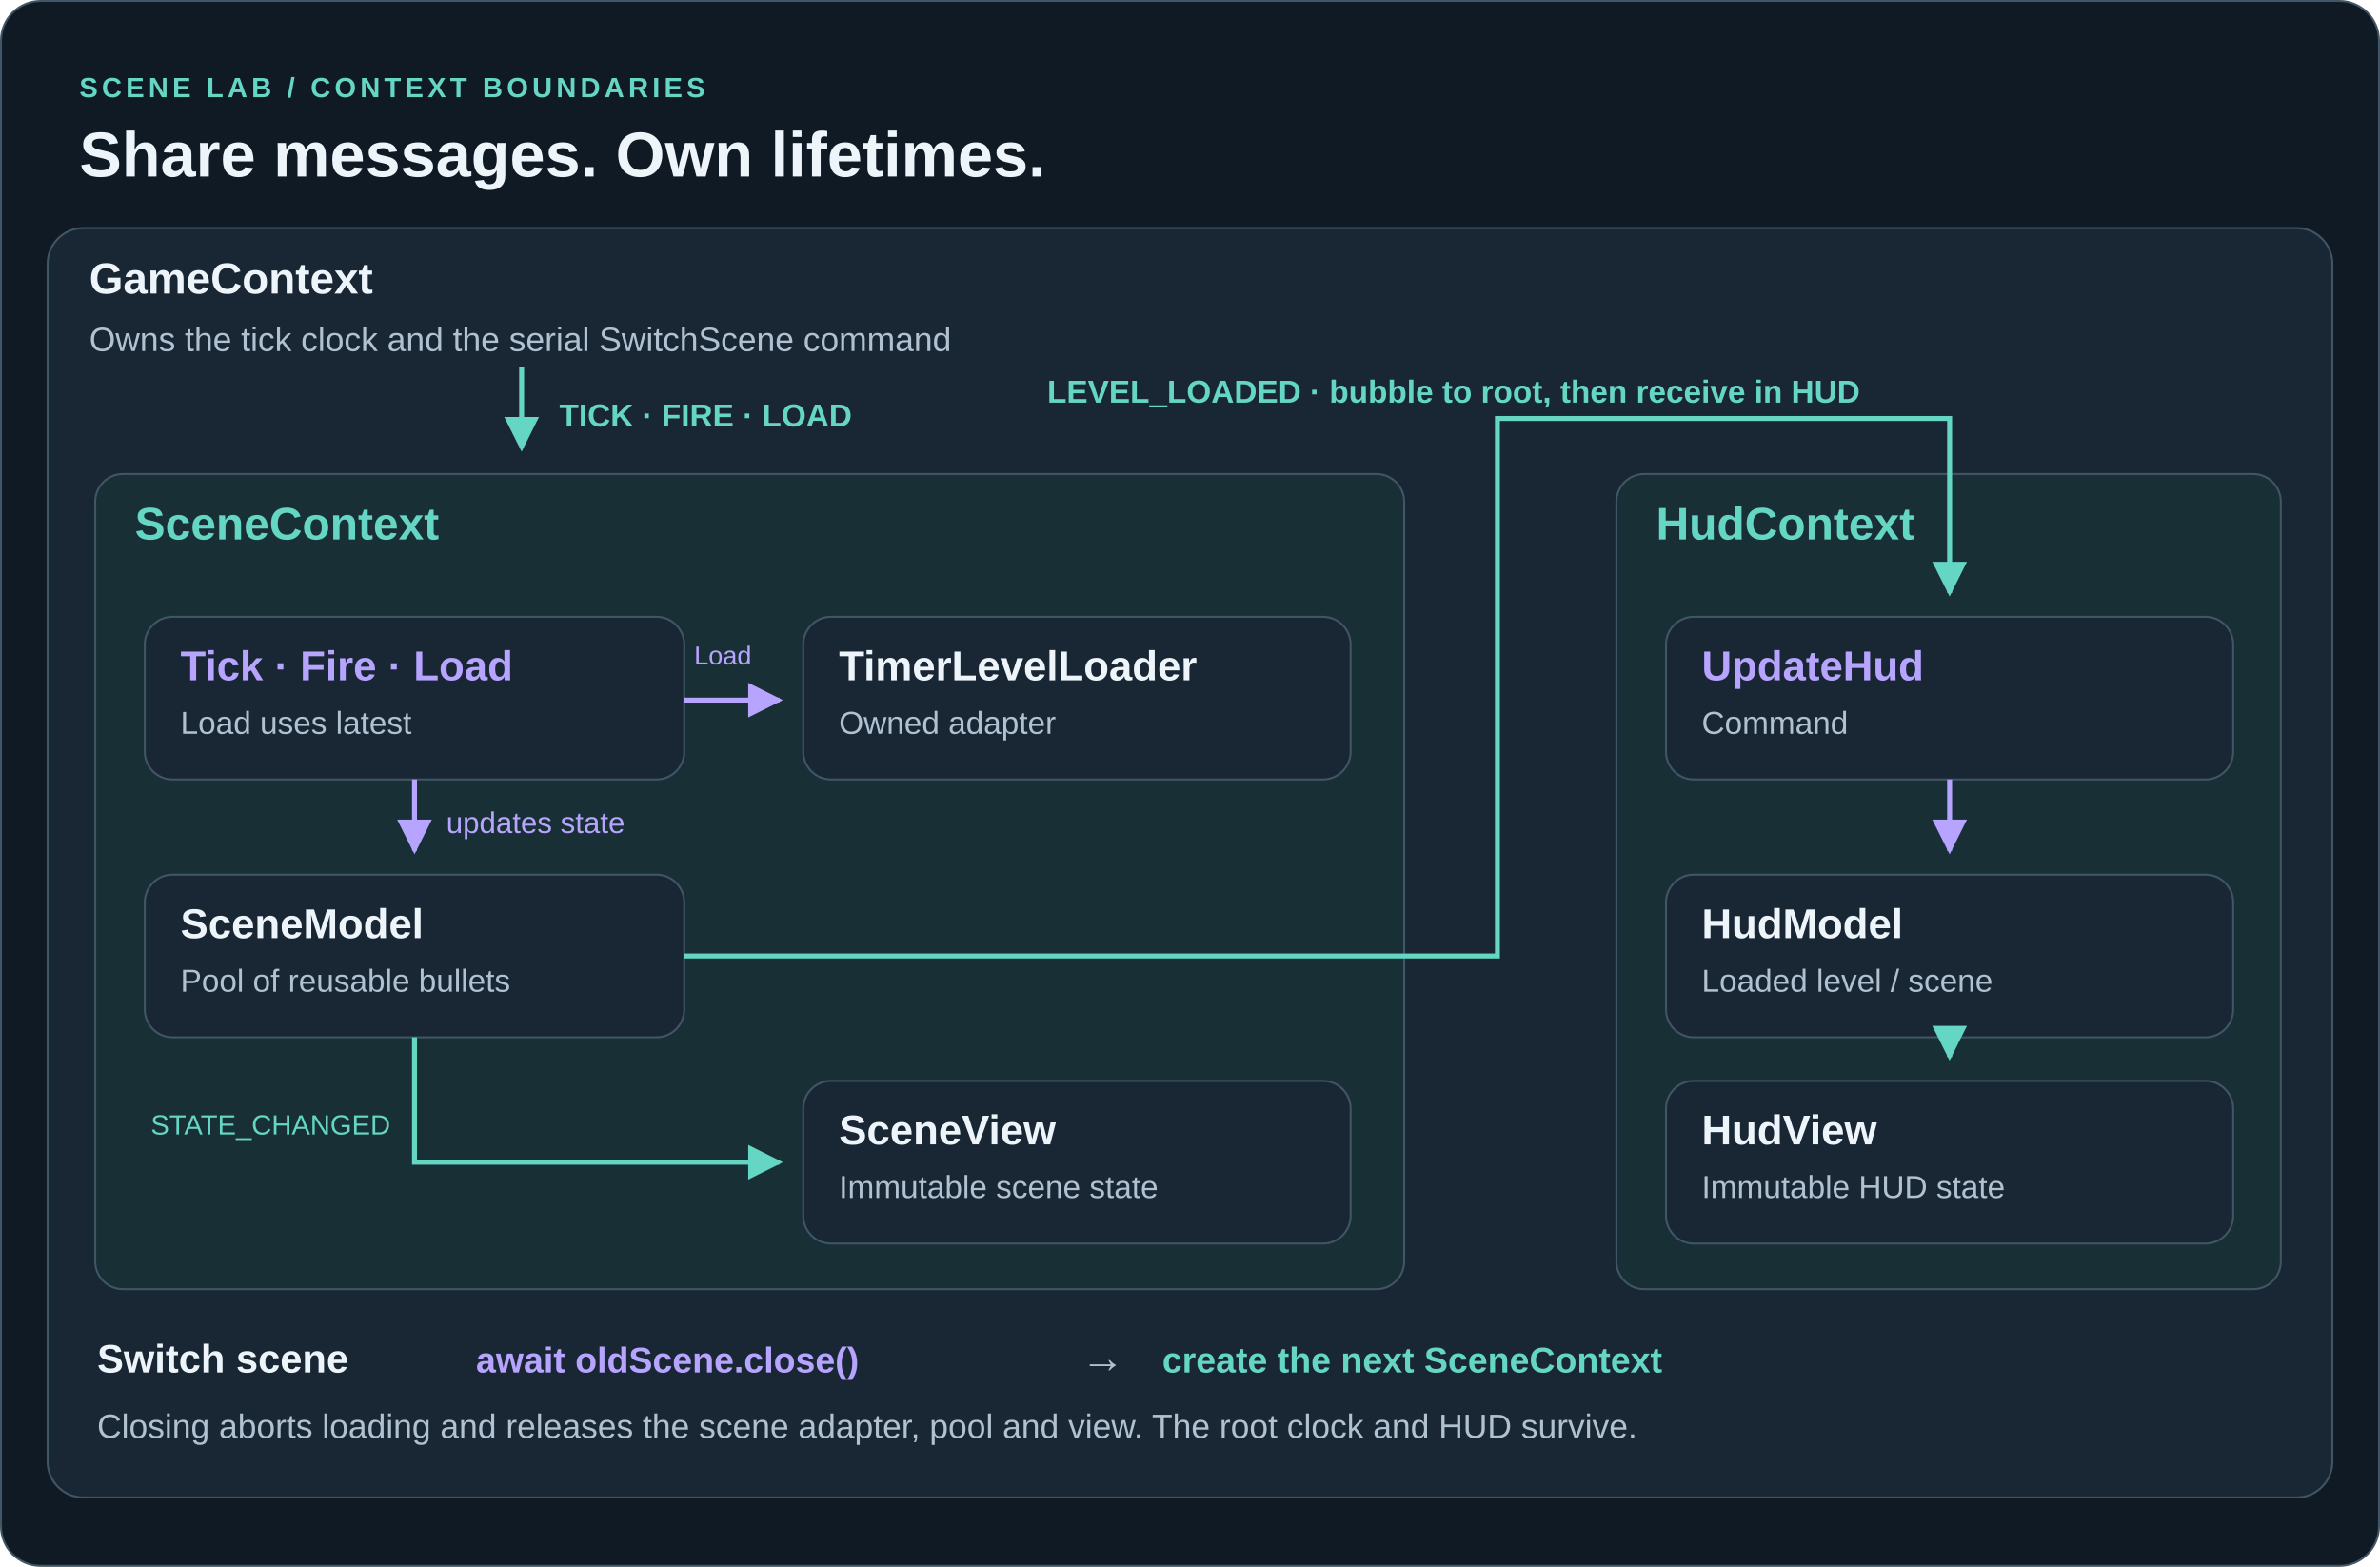
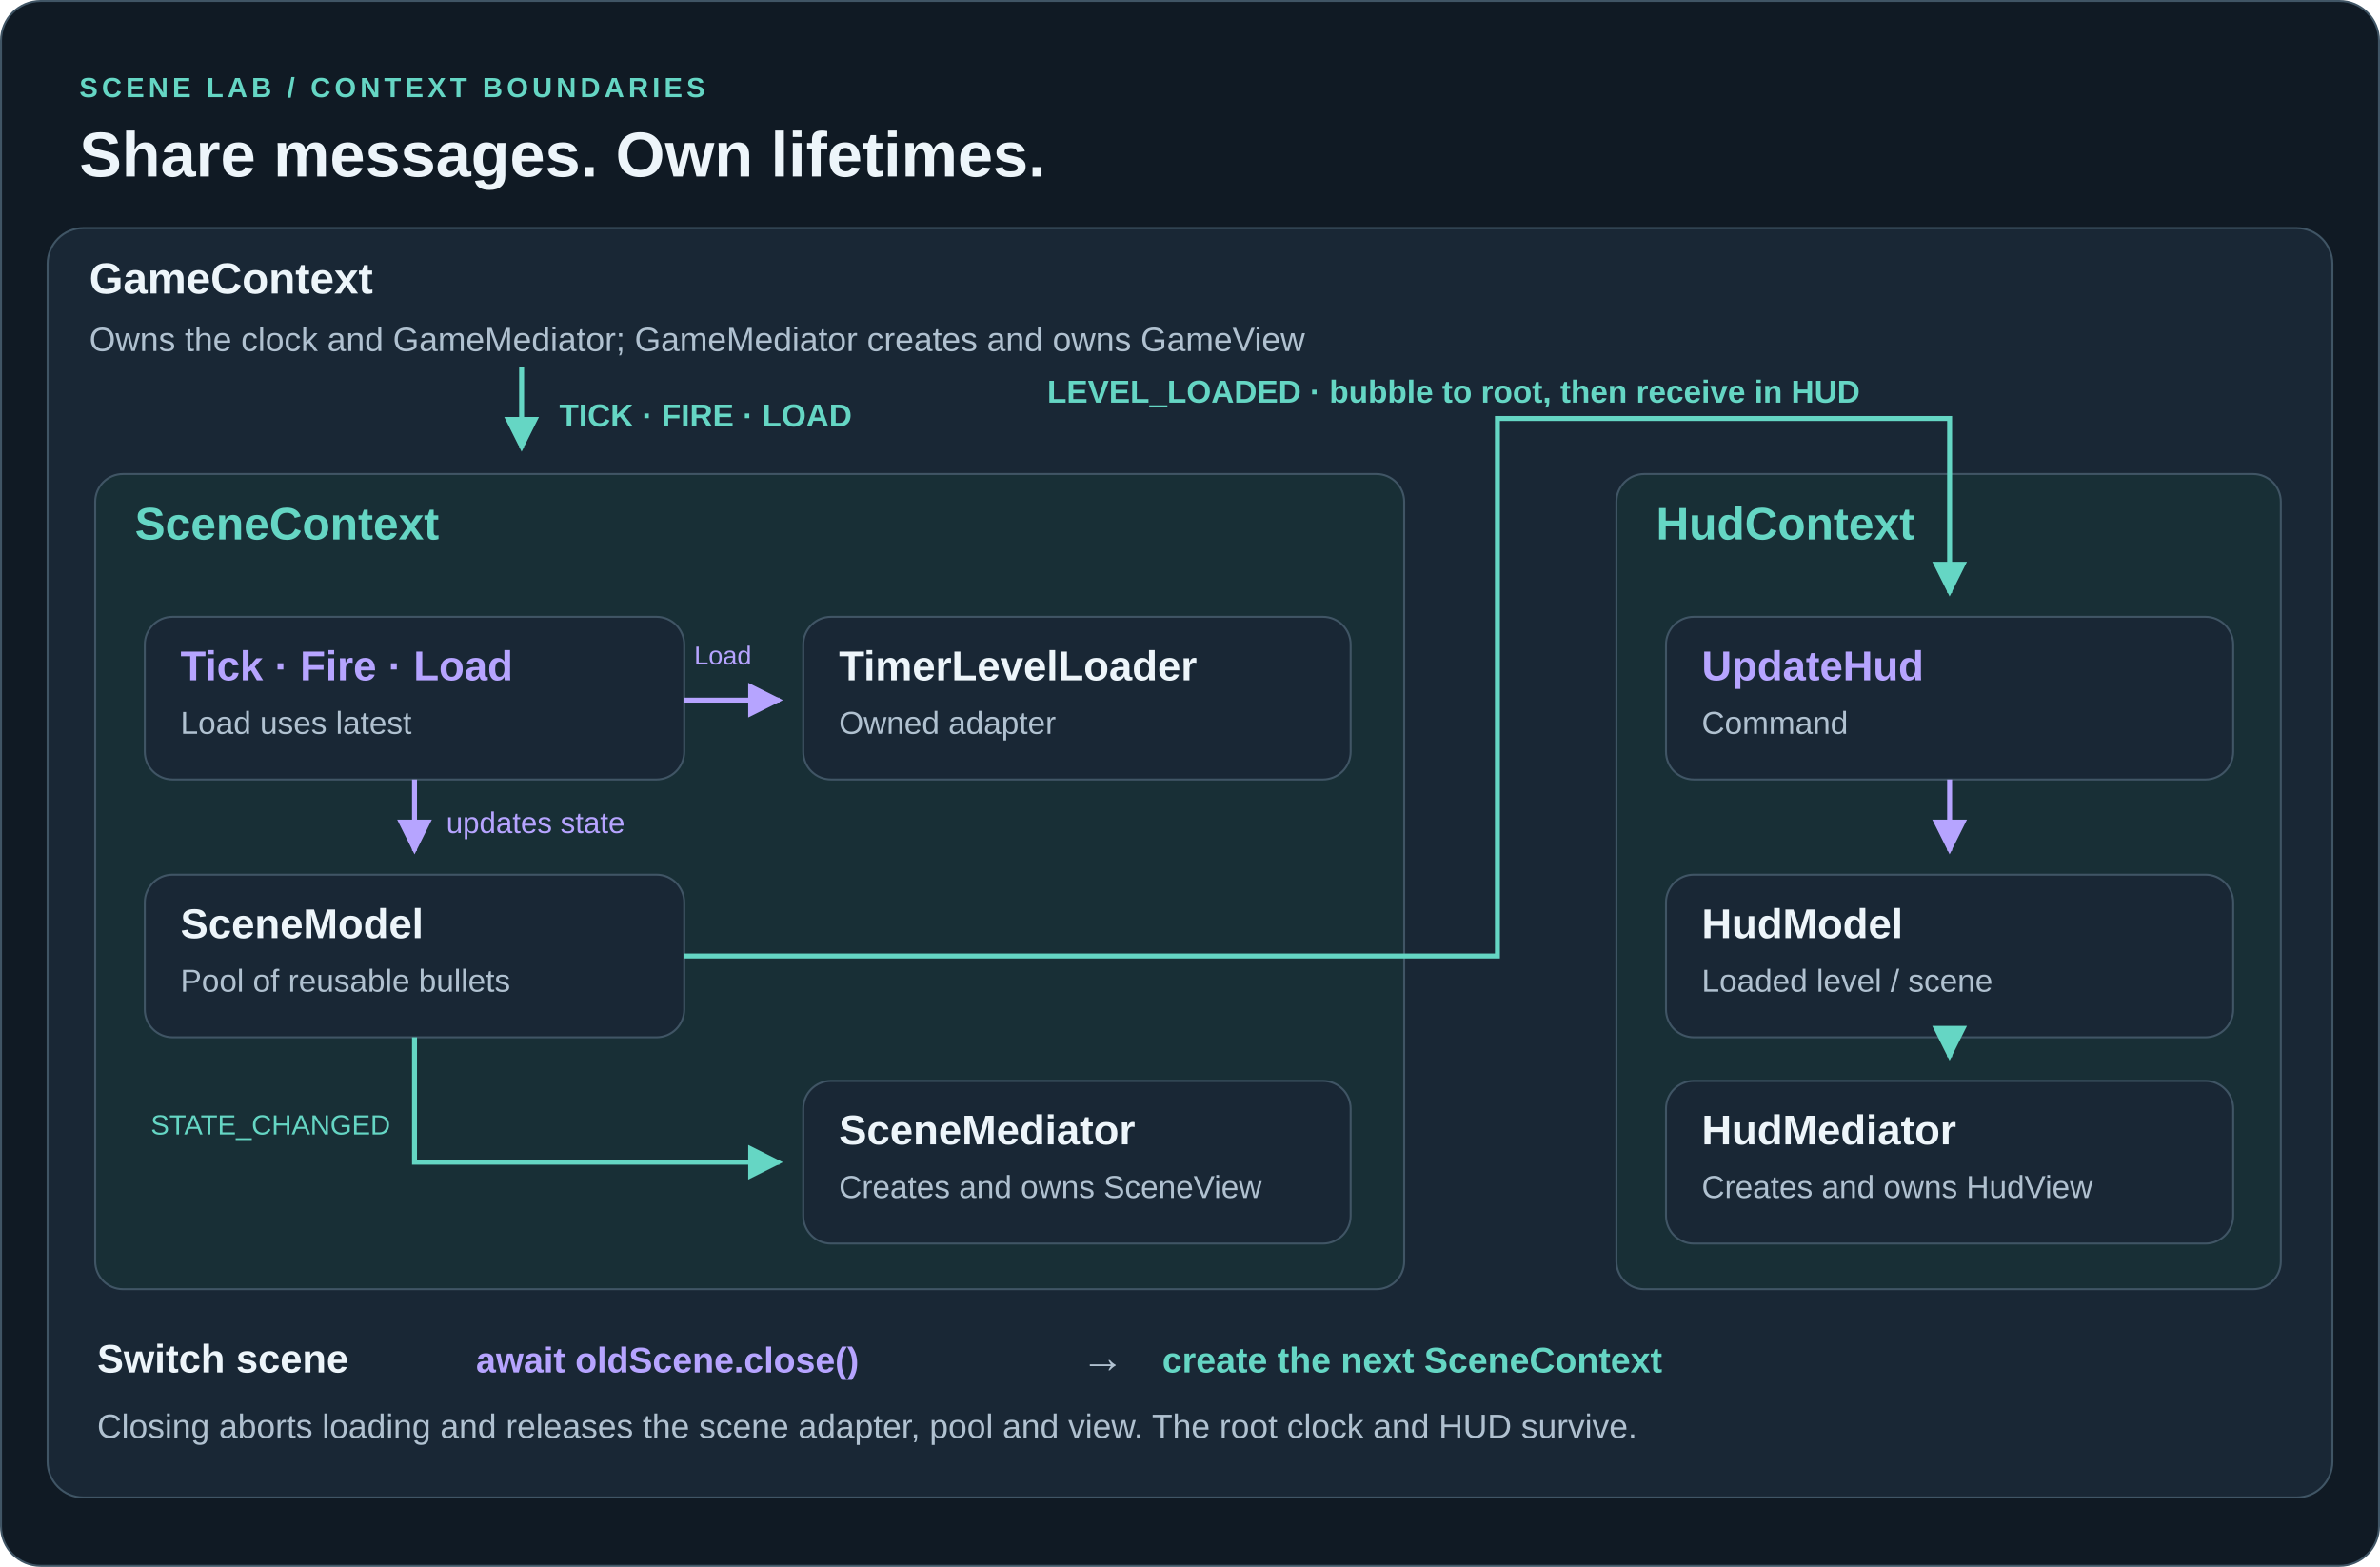
<svg xmlns="http://www.w3.org/2000/svg" viewBox="0 0 1200 790" role="img" aria-labelledby="title desc">
  <g font-family="Segoe UI, Arial, sans-serif">
    <rect x="0.5" y="0.5" width="1199" height="789" rx="20" fill="#101a24" stroke="#405565" />
    <defs>
      <marker id="a0" viewBox="0 0 10 10" refX="9" refY="5" markerWidth="7" markerHeight="7" orient="auto-start-reverse">
        <path d="M0 0 L10 5 L0 10Z" fill="#65d6c4" />
      </marker>
      <marker id="a1" viewBox="0 0 10 10" refX="9" refY="5" markerWidth="7" markerHeight="7" orient="auto-start-reverse">
        <path d="M0 0 L10 5 L0 10Z" fill="#b6a4ff" />
      </marker>
      <marker id="a2" viewBox="0 0 10 10" refX="9" refY="5" markerWidth="7" markerHeight="7" orient="auto-start-reverse">
        <path d="M0 0 L10 5 L0 10Z" fill="#b0c1d0" />
      </marker>
    </defs>
    <text x="40" y="49" font-size="14" font-weight="700" fill="#65d6c4" letter-spacing="2">SCENE LAB / CONTEXT BOUNDARIES</text>
    <text x="40" y="89" font-size="32" font-weight="650" fill="#edf5fa">Share messages. Own lifetimes.</text>
    <rect x="24" y="115" width="1152" height="640" rx="18" fill="#192735" stroke="#405565" />
    <text x="45" y="148" font-size="22" font-weight="650" fill="#edf5fa">GameContext</text>
-     <text x="45" y="177" font-size="17" font-weight="400" fill="#b0c1d0">Owns the tick clock and the serial SwitchScene command</text>
+     <text x="45" y="177" font-size="17" font-weight="400" fill="#b0c1d0">Owns the clock and GameMediator; GameMediator creates and owns GameView</text>
    <rect x="48" y="239" width="660" height="411" rx="14" fill="#182f36" stroke="#405565" />
    <text x="68" y="272" font-size="23" font-weight="650" fill="#65d6c4">SceneContext</text>
    <rect x="815" y="239" width="335" height="411" rx="14" fill="#182f36" stroke="#405565" />
    <text x="835" y="272" font-size="23" font-weight="650" fill="#65d6c4">HudContext</text>
    <path d="M263 185 V226" fill="none" stroke="#65d6c4" stroke-width="2.5" marker-end="url(#a0)" />
    <text x="282" y="215" font-size="16" font-weight="600" fill="#65d6c4">TICK · FIRE · LOAD</text>
    <rect x="73" y="311" width="272" height="82" rx="14" fill="#192735" stroke="#405565" />
    <text x="91" y="343" font-size="21" font-weight="600" fill="#b6a4ff">Tick · Fire · Load</text>
    <text x="91" y="370" font-size="16" font-weight="400" fill="#b0c1d0">Load uses latest</text>
    <rect x="405" y="311" width="276" height="82" rx="14" fill="#192735" stroke="#405565" />
    <text x="423" y="343" font-size="21" font-weight="600" fill="#edf5fa">TimerLevelLoader</text>
    <text x="423" y="370" font-size="16" font-weight="400" fill="#b0c1d0">Owned adapter</text>
    <path d="M345 353 H393" fill="none" stroke="#b6a4ff" stroke-width="2.5" marker-end="url(#a1)" />
    <text x="350" y="335" font-size="13" font-weight="400" fill="#b6a4ff">Load</text>
    <rect x="73" y="441" width="272" height="82" rx="14" fill="#192735" stroke="#405565" />
    <text x="91" y="473" font-size="21" font-weight="600" fill="#edf5fa">SceneModel</text>
    <text x="91" y="500" font-size="16" font-weight="400" fill="#b0c1d0">Pool of reusable bullets</text>
    <path d="M209 393 V429" fill="none" stroke="#b6a4ff" stroke-width="2.5" marker-end="url(#a1)" />
    <text x="225" y="420" font-size="15" font-weight="400" fill="#b6a4ff">updates state</text>
    <rect x="405" y="545" width="276" height="82" rx="14" fill="#192735" stroke="#405565" />
-     <text x="423" y="577" font-size="21" font-weight="600" fill="#edf5fa">SceneView</text>
-     <text x="423" y="604" font-size="16" font-weight="400" fill="#b0c1d0">Immutable scene state</text>
+     <text x="423" y="577" font-size="21" font-weight="600" fill="#edf5fa">SceneMediator</text>
+     <text x="423" y="604" font-size="16" font-weight="400" fill="#b0c1d0">Creates and owns SceneView</text>
    <path d="M209 523 V586 H393" fill="none" stroke="#65d6c4" stroke-width="2.5" marker-end="url(#a0)" />
    <text x="76" y="572" font-size="14" font-weight="400" fill="#65d6c4">STATE_CHANGED</text>
    <rect x="840" y="311" width="286" height="82" rx="14" fill="#192735" stroke="#405565" />
    <text x="858" y="343" font-size="21" font-weight="600" fill="#b6a4ff">UpdateHud</text>
    <text x="858" y="370" font-size="16" font-weight="400" fill="#b0c1d0">Command</text>
    <rect x="840" y="441" width="286" height="82" rx="14" fill="#192735" stroke="#405565" />
    <text x="858" y="473" font-size="21" font-weight="600" fill="#edf5fa">HudModel</text>
    <text x="858" y="500" font-size="16" font-weight="400" fill="#b0c1d0">Loaded level / scene</text>
    <rect x="840" y="545" width="286" height="82" rx="14" fill="#192735" stroke="#405565" />
-     <text x="858" y="577" font-size="21" font-weight="600" fill="#edf5fa">HudView</text>
-     <text x="858" y="604" font-size="16" font-weight="400" fill="#b0c1d0">Immutable HUD state</text>
+     <text x="858" y="577" font-size="21" font-weight="600" fill="#edf5fa">HudMediator</text>
+     <text x="858" y="604" font-size="16" font-weight="400" fill="#b0c1d0">Creates and owns HudView</text>
    <path d="M983 393 V429" fill="none" stroke="#b6a4ff" stroke-width="2.5" marker-end="url(#a1)" />
    <path d="M983 523 V533" fill="none" stroke="#65d6c4" stroke-width="2.5" marker-end="url(#a0)" />
    <path d="M345 482 H755 V211 H983 V299" fill="none" stroke="#65d6c4" stroke-width="2.5" marker-end="url(#a0)" />
    <text x="528" y="203" font-size="16" font-weight="600" fill="#65d6c4">LEVEL_LOADED · bubble to root, then receive in HUD</text>
    <text x="49" y="692" font-size="20" font-weight="650" fill="#edf5fa">Switch scene</text>
    <text x="240" y="692" font-size="18" font-weight="600" fill="#b6a4ff">await oldScene.close()</text>
    <text x="545" y="692" font-size="22" font-weight="400" fill="#b0c1d0">→</text>
    <text x="586" y="692" font-size="18" font-weight="600" fill="#65d6c4">create the next SceneContext</text>
    <text x="49" y="725" font-size="17" font-weight="400" fill="#b0c1d0">Closing aborts loading and releases the scene adapter, pool and view. The root clock and HUD survive.</text>
  </g>
</svg>
